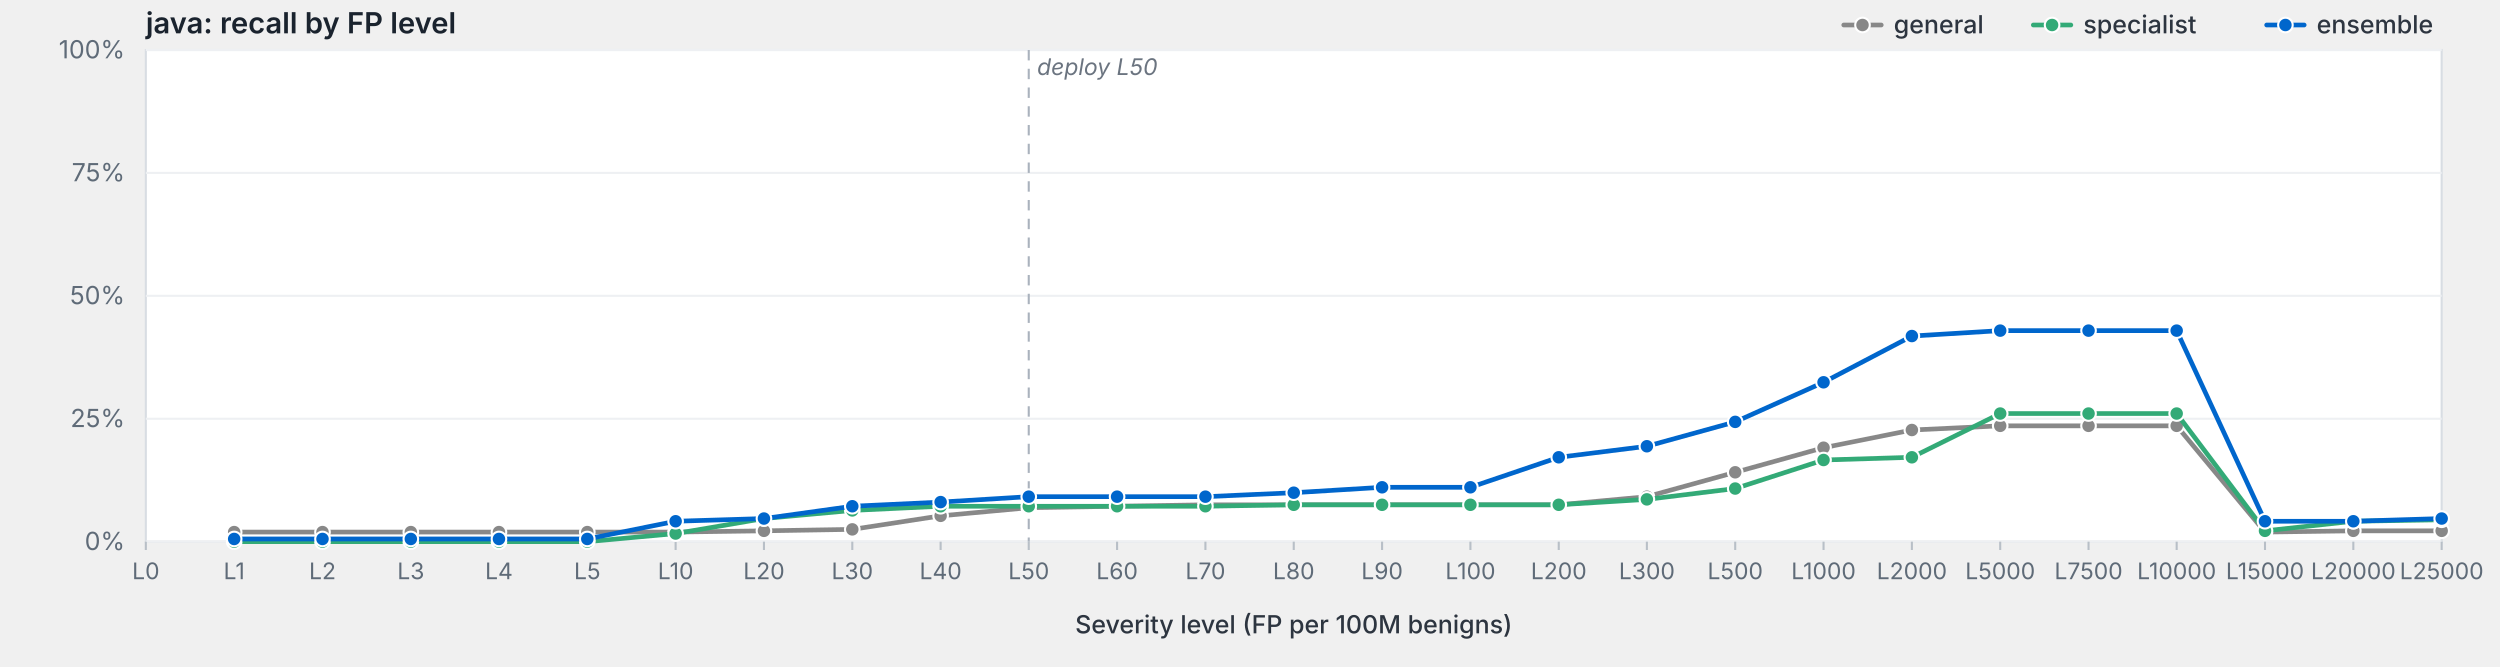
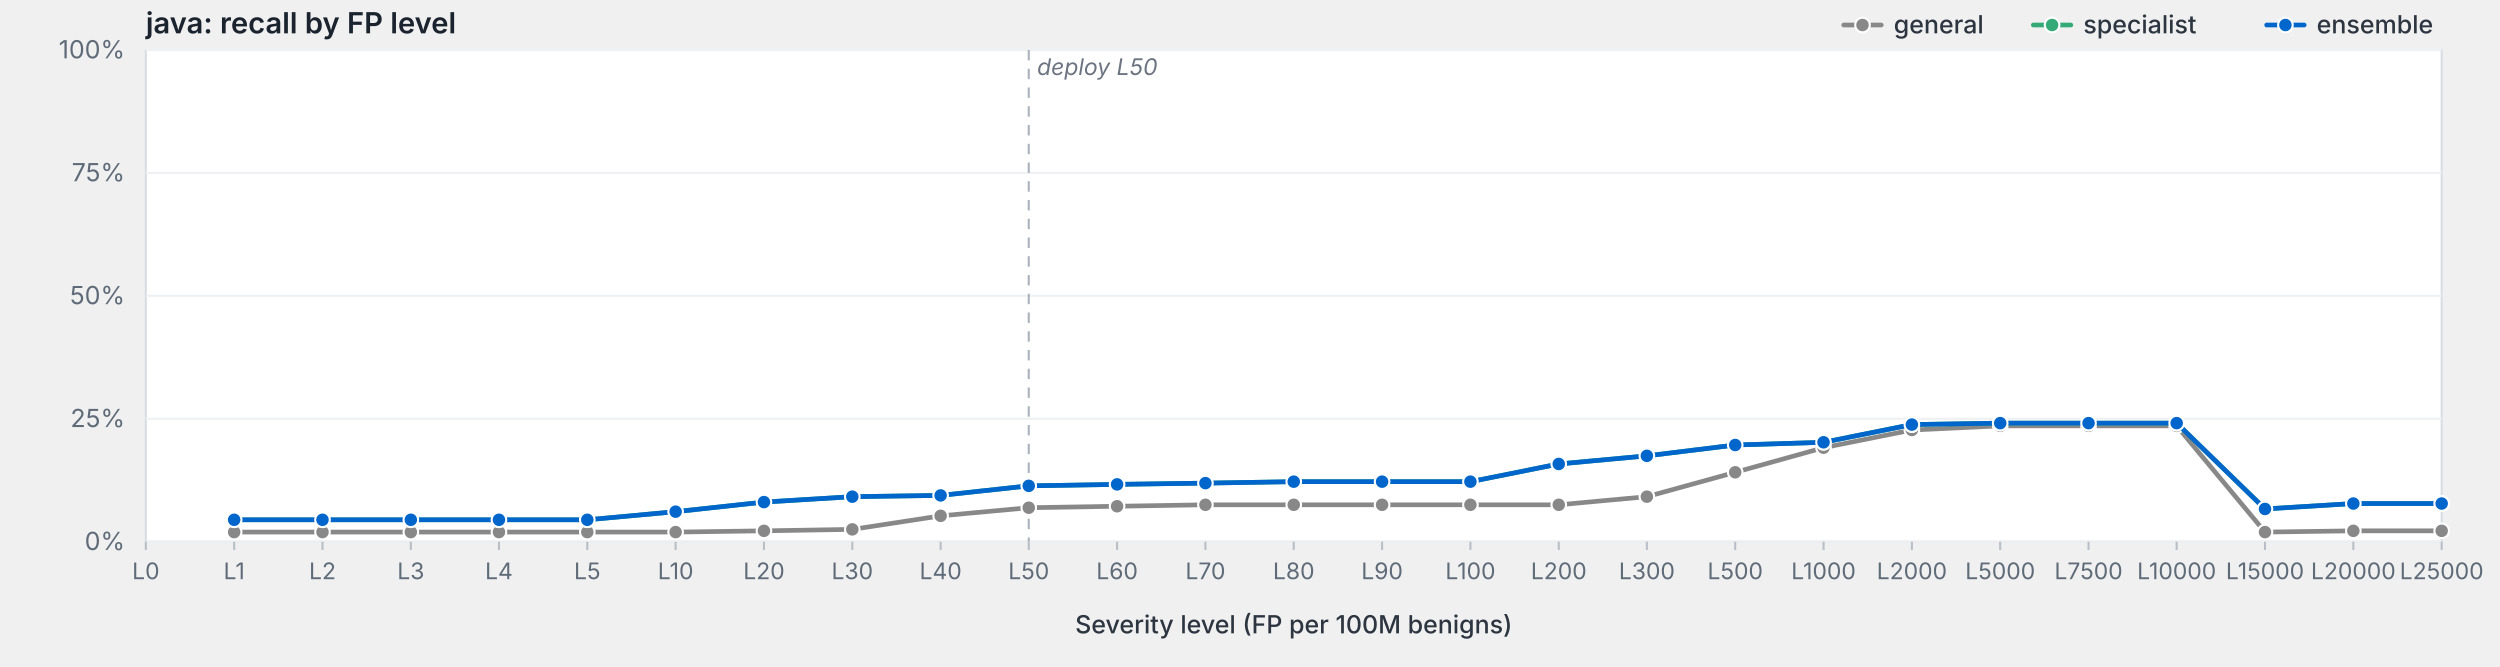
<svg xmlns="http://www.w3.org/2000/svg" viewBox="0 0 1200 320" width="1200" height="320" preserveAspectRatio="xMidYMid meet" role="img" aria-label="java: recall by FP level">
  <style>svg { background: #fdfdfd; }.frame { fill: #fff; stroke: #d8dde3; stroke-width: 1; }.grid { stroke: #eef0f3; stroke-width: 1; }.tick { stroke: #b8bfc7; stroke-width: 1; }.axis-label { fill: #5f6b78; font-family: -apple-system, BlinkMacSystemFont, "Segoe UI", system-ui, sans-serif; font-size: 12px; }.x-label { fill: #5f6b78; font-family: -apple-system, BlinkMacSystemFont, "Segoe UI", system-ui, sans-serif; font-size: 11px; }.axis-title { fill: #2d3540; font-family: -apple-system, BlinkMacSystemFont, "Segoe UI", system-ui, sans-serif; font-size: 12px; font-weight: 500; }.title { fill: #1a232e; font-family: -apple-system, BlinkMacSystemFont, "Segoe UI", system-ui, sans-serif; font-size: 14px; font-weight: 600; }.deploy-marker { stroke: #aab2bd; stroke-width: 1; stroke-dasharray: 5,4; }.deploy-label { fill: #6b7480; font-family: -apple-system, BlinkMacSystemFont, "Segoe UI", system-ui, sans-serif; font-size: 11px; font-style: italic; }.curve { fill: none; stroke-width: 2.25; stroke-linejoin: round; stroke-linecap: round; }.marker { stroke: #fff; stroke-width: 1; }.legend-text { fill: #2d3540; font-family: -apple-system, BlinkMacSystemFont, "Segoe UI", system-ui, sans-serif; font-size: 12px; font-weight: 500; }</style>
  <text class="title" x="70" y="16">java: recall by FP level</text>
  <rect class="frame" x="70" y="24" width="1102" height="236" />
  <line class="grid" x1="70" y1="260.0" x2="1172" y2="260.0" />
  <text class="axis-label" x="60" y="264.0" text-anchor="end">0%</text>
  <line class="grid" x1="70" y1="201.0" x2="1172" y2="201.0" />
  <text class="axis-label" x="60" y="205.0" text-anchor="end">25%</text>
  <line class="grid" x1="70" y1="142.0" x2="1172" y2="142.0" />
  <text class="axis-label" x="60" y="146.0" text-anchor="end">50%</text>
  <line class="grid" x1="70" y1="83.0" x2="1172" y2="83.0" />
  <text class="axis-label" x="60" y="87.0" text-anchor="end">75%</text>
  <line class="grid" x1="70" y1="24.0" x2="1172" y2="24.0" />
  <text class="axis-label" x="60" y="28.0" text-anchor="end">100%</text>
  <line class="deploy-marker" x1="493.8" y1="24" x2="493.8" y2="260" />
  <text class="deploy-label" x="497.8" y="36" text-anchor="start">deploy L50</text>
  <line class="tick" x1="70.0" y1="260" x2="70.0" y2="264" />
  <text class="x-label" x="70.0" y="278" text-anchor="middle">L0</text>
  <line class="tick" x1="112.4" y1="260" x2="112.4" y2="264" />
  <text class="x-label" x="112.4" y="278" text-anchor="middle">L1</text>
  <line class="tick" x1="154.8" y1="260" x2="154.8" y2="264" />
  <text class="x-label" x="154.8" y="278" text-anchor="middle">L2</text>
  <line class="tick" x1="197.2" y1="260" x2="197.2" y2="264" />
  <text class="x-label" x="197.2" y="278" text-anchor="middle">L3</text>
  <line class="tick" x1="239.5" y1="260" x2="239.5" y2="264" />
  <text class="x-label" x="239.5" y="278" text-anchor="middle">L4</text>
  <line class="tick" x1="281.9" y1="260" x2="281.9" y2="264" />
  <text class="x-label" x="281.9" y="278" text-anchor="middle">L5</text>
  <line class="tick" x1="324.3" y1="260" x2="324.3" y2="264" />
  <text class="x-label" x="324.3" y="278" text-anchor="middle">L10</text>
  <line class="tick" x1="366.7" y1="260" x2="366.7" y2="264" />
  <text class="x-label" x="366.7" y="278" text-anchor="middle">L20</text>
  <line class="tick" x1="409.1" y1="260" x2="409.1" y2="264" />
  <text class="x-label" x="409.1" y="278" text-anchor="middle">L30</text>
  <line class="tick" x1="451.5" y1="260" x2="451.5" y2="264" />
  <text class="x-label" x="451.5" y="278" text-anchor="middle">L40</text>
  <line class="tick" x1="493.8" y1="260" x2="493.8" y2="264" />
  <text class="x-label" x="493.8" y="278" text-anchor="middle">L50</text>
  <line class="tick" x1="536.2" y1="260" x2="536.2" y2="264" />
  <text class="x-label" x="536.2" y="278" text-anchor="middle">L60</text>
  <line class="tick" x1="578.6" y1="260" x2="578.6" y2="264" />
  <text class="x-label" x="578.6" y="278" text-anchor="middle">L70</text>
  <line class="tick" x1="621.0" y1="260" x2="621.0" y2="264" />
  <text class="x-label" x="621.0" y="278" text-anchor="middle">L80</text>
  <line class="tick" x1="663.4" y1="260" x2="663.4" y2="264" />
  <text class="x-label" x="663.4" y="278" text-anchor="middle">L90</text>
  <line class="tick" x1="705.8" y1="260" x2="705.8" y2="264" />
  <text class="x-label" x="705.8" y="278" text-anchor="middle">L100</text>
  <line class="tick" x1="748.2" y1="260" x2="748.2" y2="264" />
  <text class="x-label" x="748.2" y="278" text-anchor="middle">L200</text>
  <line class="tick" x1="790.5" y1="260" x2="790.5" y2="264" />
  <text class="x-label" x="790.5" y="278" text-anchor="middle">L300</text>
  <line class="tick" x1="832.9" y1="260" x2="832.9" y2="264" />
  <text class="x-label" x="832.9" y="278" text-anchor="middle">L500</text>
  <line class="tick" x1="875.3" y1="260" x2="875.3" y2="264" />
  <text class="x-label" x="875.3" y="278" text-anchor="middle">L1000</text>
  <line class="tick" x1="917.7" y1="260" x2="917.7" y2="264" />
  <text class="x-label" x="917.7" y="278" text-anchor="middle">L2000</text>
  <line class="tick" x1="960.1" y1="260" x2="960.1" y2="264" />
  <text class="x-label" x="960.1" y="278" text-anchor="middle">L5000</text>
  <line class="tick" x1="1002.5" y1="260" x2="1002.5" y2="264" />
  <text class="x-label" x="1002.5" y="278" text-anchor="middle">L7500</text>
  <line class="tick" x1="1044.8" y1="260" x2="1044.8" y2="264" />
  <text class="x-label" x="1044.8" y="278" text-anchor="middle">L10000</text>
  <line class="tick" x1="1087.2" y1="260" x2="1087.2" y2="264" />
  <text class="x-label" x="1087.2" y="278" text-anchor="middle">L15000</text>
  <line class="tick" x1="1129.6" y1="260" x2="1129.6" y2="264" />
  <text class="x-label" x="1129.6" y="278" text-anchor="middle">L20000</text>
  <line class="tick" x1="1172.0" y1="260" x2="1172.0" y2="264" />
  <text class="x-label" x="1172.0" y="278" text-anchor="middle">L25000</text>
  <text class="axis-title" x="621.0" y="304" text-anchor="middle">Severity level (FP per 100M benigns)</text>
  <path class="curve" d="M112.4,255.4 L154.8,255.4 L197.2,255.4 L239.5,255.4 L281.9,255.4 L324.3,255.4 L366.7,254.8 L409.1,254.1 L451.5,247.6 L493.8,243.7 L536.2,243.0 L578.6,242.3 L621.0,242.3 L663.4,242.3 L705.8,242.3 L748.2,242.3 L790.5,238.4 L832.9,226.7 L875.3,214.9 L917.7,206.4 L960.1,204.4 L1002.5,204.4 L1044.8,204.4 L1087.2,255.4 L1129.6,254.8 L1172.0,254.8" stroke="#888" />
  <circle class="marker" cx="112.4" cy="255.4" r="3.5" fill="#888" />
  <circle class="marker" cx="154.8" cy="255.4" r="3.5" fill="#888" />
  <circle class="marker" cx="197.2" cy="255.4" r="3.5" fill="#888" />
  <circle class="marker" cx="239.5" cy="255.4" r="3.5" fill="#888" />
  <circle class="marker" cx="281.9" cy="255.4" r="3.5" fill="#888" />
  <circle class="marker" cx="324.3" cy="255.4" r="3.5" fill="#888" />
  <circle class="marker" cx="366.7" cy="254.8" r="3.5" fill="#888" />
  <circle class="marker" cx="409.1" cy="254.1" r="3.5" fill="#888" />
  <circle class="marker" cx="451.5" cy="247.6" r="3.5" fill="#888" />
  <circle class="marker" cx="493.8" cy="243.7" r="3.5" fill="#888" />
  <circle class="marker" cx="536.2" cy="243.0" r="3.5" fill="#888" />
  <circle class="marker" cx="578.6" cy="242.3" r="3.5" fill="#888" />
  <circle class="marker" cx="621.0" cy="242.3" r="3.5" fill="#888" />
  <circle class="marker" cx="663.4" cy="242.3" r="3.5" fill="#888" />
  <circle class="marker" cx="705.8" cy="242.3" r="3.5" fill="#888" />
  <circle class="marker" cx="748.2" cy="242.3" r="3.5" fill="#888" />
  <circle class="marker" cx="790.5" cy="238.4" r="3.5" fill="#888" />
  <circle class="marker" cx="832.9" cy="226.7" r="3.5" fill="#888" />
  <circle class="marker" cx="875.3" cy="214.9" r="3.5" fill="#888" />
  <circle class="marker" cx="917.7" cy="206.4" r="3.5" fill="#888" />
  <circle class="marker" cx="960.1" cy="204.4" r="3.5" fill="#888" />
  <circle class="marker" cx="1002.5" cy="204.4" r="3.5" fill="#888" />
  <circle class="marker" cx="1044.8" cy="204.4" r="3.5" fill="#888" />
  <circle class="marker" cx="1087.2" cy="255.4" r="3.5" fill="#888" />
  <circle class="marker" cx="1129.6" cy="254.8" r="3.5" fill="#888" />
  <circle class="marker" cx="1172.0" cy="254.8" r="3.5" fill="#888" />
-   <path class="curve" d="M112.4,260.0 L154.8,260.0 L197.2,260.0 L239.5,260.0 L281.9,260.0 L324.3,256.1 L366.7,248.9 L409.1,245.0 L451.5,243.0 L493.8,243.0 L536.2,243.0 L578.6,243.0 L621.0,242.3 L663.4,242.3 L705.8,242.3 L748.2,242.3 L790.5,239.7 L832.9,234.5 L875.3,220.8 L917.7,219.5 L960.1,198.5 L1002.5,198.5 L1044.8,198.5 L1087.2,254.8 L1129.6,250.2 L1172.0,249.5" stroke="#3a7" />
-   <circle class="marker" cx="112.4" cy="260.0" r="3.5" fill="#3a7" />
-   <circle class="marker" cx="154.8" cy="260.0" r="3.5" fill="#3a7" />
-   <circle class="marker" cx="197.2" cy="260.0" r="3.5" fill="#3a7" />
-   <circle class="marker" cx="239.5" cy="260.0" r="3.5" fill="#3a7" />
-   <circle class="marker" cx="281.9" cy="260.0" r="3.5" fill="#3a7" />
-   <circle class="marker" cx="324.3" cy="256.1" r="3.5" fill="#3a7" />
-   <circle class="marker" cx="366.7" cy="248.9" r="3.5" fill="#3a7" />
-   <circle class="marker" cx="409.1" cy="245.0" r="3.5" fill="#3a7" />
-   <circle class="marker" cx="451.5" cy="243.0" r="3.5" fill="#3a7" />
-   <circle class="marker" cx="493.8" cy="243.0" r="3.5" fill="#3a7" />
-   <circle class="marker" cx="536.2" cy="243.0" r="3.5" fill="#3a7" />
-   <circle class="marker" cx="578.6" cy="243.0" r="3.5" fill="#3a7" />
-   <circle class="marker" cx="621.0" cy="242.3" r="3.5" fill="#3a7" />
-   <circle class="marker" cx="663.4" cy="242.3" r="3.5" fill="#3a7" />
-   <circle class="marker" cx="705.8" cy="242.3" r="3.5" fill="#3a7" />
-   <circle class="marker" cx="748.2" cy="242.3" r="3.5" fill="#3a7" />
-   <circle class="marker" cx="790.5" cy="239.7" r="3.5" fill="#3a7" />
-   <circle class="marker" cx="832.9" cy="234.5" r="3.5" fill="#3a7" />
-   <circle class="marker" cx="875.3" cy="220.8" r="3.5" fill="#3a7" />
-   <circle class="marker" cx="917.7" cy="219.5" r="3.5" fill="#3a7" />
-   <circle class="marker" cx="960.1" cy="198.5" r="3.5" fill="#3a7" />
-   <circle class="marker" cx="1002.5" cy="198.5" r="3.5" fill="#3a7" />
-   <circle class="marker" cx="1044.8" cy="198.5" r="3.5" fill="#3a7" />
-   <circle class="marker" cx="1087.2" cy="254.8" r="3.5" fill="#3a7" />
-   <circle class="marker" cx="1129.6" cy="250.2" r="3.5" fill="#3a7" />
-   <circle class="marker" cx="1172.0" cy="249.5" r="3.5" fill="#3a7" />
-   <path class="curve" d="M112.4,258.7 L154.8,258.7 L197.2,258.7 L239.5,258.7 L281.9,258.7 L324.3,250.2 L366.7,248.9 L409.1,243.0 L451.5,241.0 L493.8,238.4 L536.2,238.4 L578.6,238.4 L621.0,236.5 L663.4,233.9 L705.8,233.9 L748.2,219.5 L790.5,214.2 L832.9,202.5 L875.3,183.5 L917.7,161.3 L960.1,158.7 L1002.5,158.7 L1044.8,158.7 L1087.2,250.2 L1129.6,250.2 L1172.0,248.9" stroke="#06c" />
-   <circle class="marker" cx="112.4" cy="258.7" r="3.5" fill="#06c" />
-   <circle class="marker" cx="154.8" cy="258.7" r="3.5" fill="#06c" />
-   <circle class="marker" cx="197.2" cy="258.7" r="3.5" fill="#06c" />
-   <circle class="marker" cx="239.5" cy="258.7" r="3.5" fill="#06c" />
-   <circle class="marker" cx="281.9" cy="258.7" r="3.5" fill="#06c" />
-   <circle class="marker" cx="324.3" cy="250.2" r="3.5" fill="#06c" />
-   <circle class="marker" cx="366.7" cy="248.9" r="3.5" fill="#06c" />
-   <circle class="marker" cx="409.1" cy="243.0" r="3.5" fill="#06c" />
-   <circle class="marker" cx="451.5" cy="241.0" r="3.5" fill="#06c" />
-   <circle class="marker" cx="493.8" cy="238.4" r="3.5" fill="#06c" />
-   <circle class="marker" cx="536.2" cy="238.4" r="3.5" fill="#06c" />
-   <circle class="marker" cx="578.6" cy="238.4" r="3.5" fill="#06c" />
-   <circle class="marker" cx="621.0" cy="236.5" r="3.5" fill="#06c" />
-   <circle class="marker" cx="663.4" cy="233.9" r="3.5" fill="#06c" />
-   <circle class="marker" cx="705.8" cy="233.9" r="3.5" fill="#06c" />
-   <circle class="marker" cx="748.2" cy="219.5" r="3.5" fill="#06c" />
-   <circle class="marker" cx="790.5" cy="214.2" r="3.5" fill="#06c" />
-   <circle class="marker" cx="832.9" cy="202.5" r="3.5" fill="#06c" />
-   <circle class="marker" cx="875.3" cy="183.5" r="3.5" fill="#06c" />
-   <circle class="marker" cx="917.7" cy="161.3" r="3.5" fill="#06c" />
-   <circle class="marker" cx="960.1" cy="158.7" r="3.5" fill="#06c" />
-   <circle class="marker" cx="1002.5" cy="158.7" r="3.5" fill="#06c" />
-   <circle class="marker" cx="1044.8" cy="158.7" r="3.5" fill="#06c" />
-   <circle class="marker" cx="1087.2" cy="250.2" r="3.5" fill="#06c" />
-   <circle class="marker" cx="1129.6" cy="250.2" r="3.5" fill="#06c" />
-   <circle class="marker" cx="1172.0" cy="248.9" r="3.5" fill="#06c" />
+   <path class="curve" d="M112.4,249.5 L154.8,249.5 L197.2,249.5 L239.5,249.5 L281.9,249.5 L324.3,245.6 L366.7,241.0 L409.1,238.4 L451.5,237.8 L493.8,233.2 L536.2,232.5 L578.6,231.9 L621.0,231.2 L663.4,231.2 L705.8,231.2 L748.2,222.7 L790.5,218.8 L832.9,213.6 L875.3,212.3 L917.7,203.8 L960.1,203.1 L1002.5,203.1 L1044.8,203.1 L1087.2,244.3 L1129.6,241.7 L1172.0,241.7" stroke="#3a7" />
+   <circle class="marker" cx="112.4" cy="249.5" r="3.5" fill="#3a7" />
+   <circle class="marker" cx="154.8" cy="249.5" r="3.5" fill="#3a7" />
+   <circle class="marker" cx="197.2" cy="249.5" r="3.5" fill="#3a7" />
+   <circle class="marker" cx="239.5" cy="249.5" r="3.5" fill="#3a7" />
+   <circle class="marker" cx="281.9" cy="249.5" r="3.5" fill="#3a7" />
+   <circle class="marker" cx="324.3" cy="245.6" r="3.5" fill="#3a7" />
+   <circle class="marker" cx="366.7" cy="241.0" r="3.5" fill="#3a7" />
+   <circle class="marker" cx="409.1" cy="238.4" r="3.5" fill="#3a7" />
+   <circle class="marker" cx="451.5" cy="237.8" r="3.5" fill="#3a7" />
+   <circle class="marker" cx="493.8" cy="233.2" r="3.5" fill="#3a7" />
+   <circle class="marker" cx="536.2" cy="232.5" r="3.5" fill="#3a7" />
+   <circle class="marker" cx="578.6" cy="231.9" r="3.5" fill="#3a7" />
+   <circle class="marker" cx="621.0" cy="231.2" r="3.5" fill="#3a7" />
+   <circle class="marker" cx="663.4" cy="231.2" r="3.5" fill="#3a7" />
+   <circle class="marker" cx="705.8" cy="231.2" r="3.5" fill="#3a7" />
+   <circle class="marker" cx="748.2" cy="222.7" r="3.5" fill="#3a7" />
+   <circle class="marker" cx="790.5" cy="218.8" r="3.5" fill="#3a7" />
+   <circle class="marker" cx="832.9" cy="213.6" r="3.5" fill="#3a7" />
+   <circle class="marker" cx="875.3" cy="212.3" r="3.5" fill="#3a7" />
+   <circle class="marker" cx="917.7" cy="203.8" r="3.5" fill="#3a7" />
+   <circle class="marker" cx="960.1" cy="203.1" r="3.5" fill="#3a7" />
+   <circle class="marker" cx="1002.5" cy="203.1" r="3.5" fill="#3a7" />
+   <circle class="marker" cx="1044.8" cy="203.1" r="3.5" fill="#3a7" />
+   <circle class="marker" cx="1087.2" cy="244.3" r="3.5" fill="#3a7" />
+   <circle class="marker" cx="1129.6" cy="241.7" r="3.5" fill="#3a7" />
+   <circle class="marker" cx="1172.0" cy="241.7" r="3.5" fill="#3a7" />
+   <path class="curve" d="M112.4,249.5 L154.8,249.5 L197.2,249.5 L239.5,249.5 L281.9,249.5 L324.3,245.6 L366.7,241.0 L409.1,238.4 L451.5,237.8 L493.8,233.2 L536.2,232.5 L578.6,231.9 L621.0,231.2 L663.4,231.2 L705.8,231.2 L748.2,222.7 L790.5,218.8 L832.9,213.6 L875.3,212.3 L917.7,203.8 L960.1,203.1 L1002.5,203.1 L1044.8,203.1 L1087.2,244.3 L1129.6,241.7 L1172.0,241.7" stroke="#06c" />
+   <circle class="marker" cx="112.4" cy="249.5" r="3.5" fill="#06c" />
+   <circle class="marker" cx="154.8" cy="249.5" r="3.5" fill="#06c" />
+   <circle class="marker" cx="197.2" cy="249.5" r="3.5" fill="#06c" />
+   <circle class="marker" cx="239.5" cy="249.5" r="3.5" fill="#06c" />
+   <circle class="marker" cx="281.9" cy="249.5" r="3.5" fill="#06c" />
+   <circle class="marker" cx="324.3" cy="245.6" r="3.5" fill="#06c" />
+   <circle class="marker" cx="366.7" cy="241.0" r="3.5" fill="#06c" />
+   <circle class="marker" cx="409.1" cy="238.4" r="3.5" fill="#06c" />
+   <circle class="marker" cx="451.5" cy="237.8" r="3.5" fill="#06c" />
+   <circle class="marker" cx="493.8" cy="233.2" r="3.5" fill="#06c" />
+   <circle class="marker" cx="536.2" cy="232.5" r="3.5" fill="#06c" />
+   <circle class="marker" cx="578.6" cy="231.9" r="3.5" fill="#06c" />
+   <circle class="marker" cx="621.0" cy="231.2" r="3.5" fill="#06c" />
+   <circle class="marker" cx="663.4" cy="231.2" r="3.5" fill="#06c" />
+   <circle class="marker" cx="705.8" cy="231.2" r="3.5" fill="#06c" />
+   <circle class="marker" cx="748.2" cy="222.7" r="3.5" fill="#06c" />
+   <circle class="marker" cx="790.5" cy="218.8" r="3.5" fill="#06c" />
+   <circle class="marker" cx="832.9" cy="213.6" r="3.5" fill="#06c" />
+   <circle class="marker" cx="875.3" cy="212.3" r="3.5" fill="#06c" />
+   <circle class="marker" cx="917.7" cy="203.8" r="3.5" fill="#06c" />
+   <circle class="marker" cx="960.1" cy="203.1" r="3.5" fill="#06c" />
+   <circle class="marker" cx="1002.5" cy="203.1" r="3.5" fill="#06c" />
+   <circle class="marker" cx="1044.8" cy="203.1" r="3.5" fill="#06c" />
+   <circle class="marker" cx="1087.2" cy="244.3" r="3.5" fill="#06c" />
+   <circle class="marker" cx="1129.6" cy="241.7" r="3.5" fill="#06c" />
+   <circle class="marker" cx="1172.0" cy="241.7" r="3.5" fill="#06c" />
  <line x1="1088.0" y1="12.0" x2="1106.0" y2="12.0" stroke="#06c" stroke-width="2.25" stroke-linecap="round" />
  <circle cx="1097.0" cy="12.0" r="3.5" fill="#06c" stroke="#fff" stroke-width="1" />
  <text class="legend-text" x="1112.0" y="16.0">ensemble</text>
  <line x1="976.0" y1="12.0" x2="994.0" y2="12.0" stroke="#3a7" stroke-width="2.25" stroke-linecap="round" />
  <circle cx="985.0" cy="12.0" r="3.5" fill="#3a7" stroke="#fff" stroke-width="1" />
  <text class="legend-text" x="1000.0" y="16.0">specialist</text>
  <line x1="885.0" y1="12.0" x2="903.0" y2="12.0" stroke="#888" stroke-width="2.25" stroke-linecap="round" />
  <circle cx="894.0" cy="12.0" r="3.5" fill="#888" stroke="#fff" stroke-width="1" />
  <text class="legend-text" x="909.0" y="16.0">general</text>
</svg>
